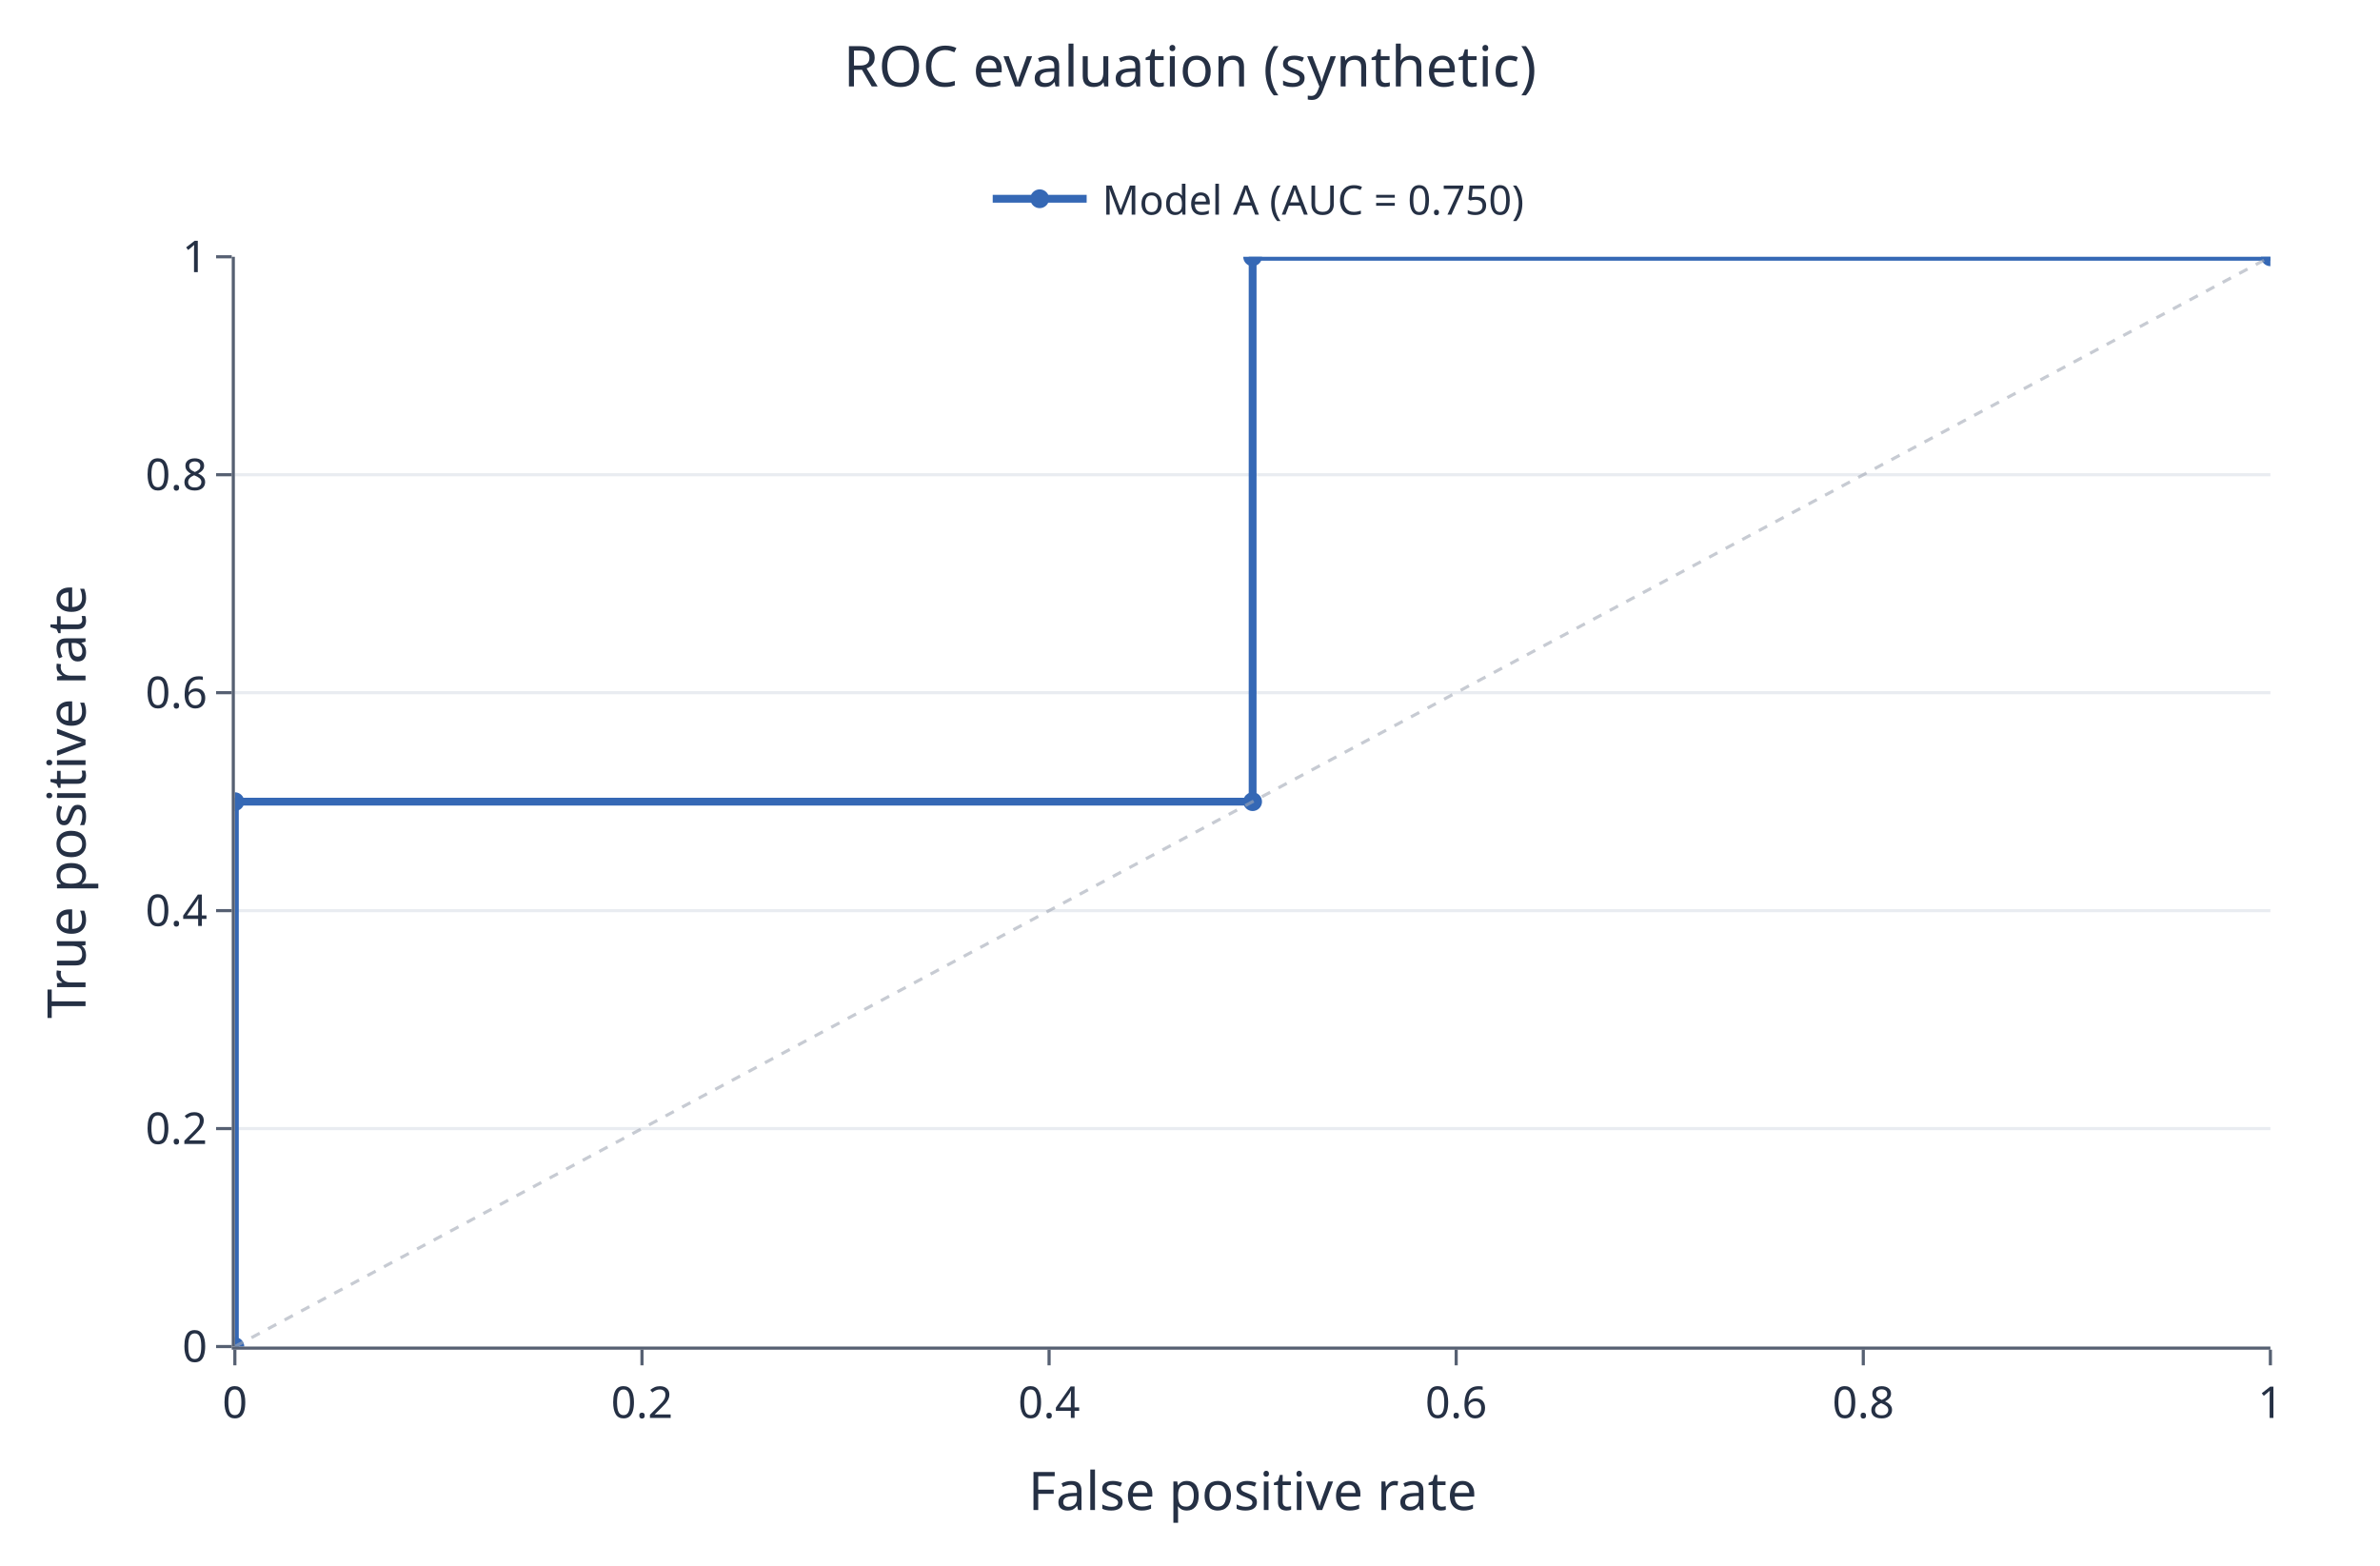
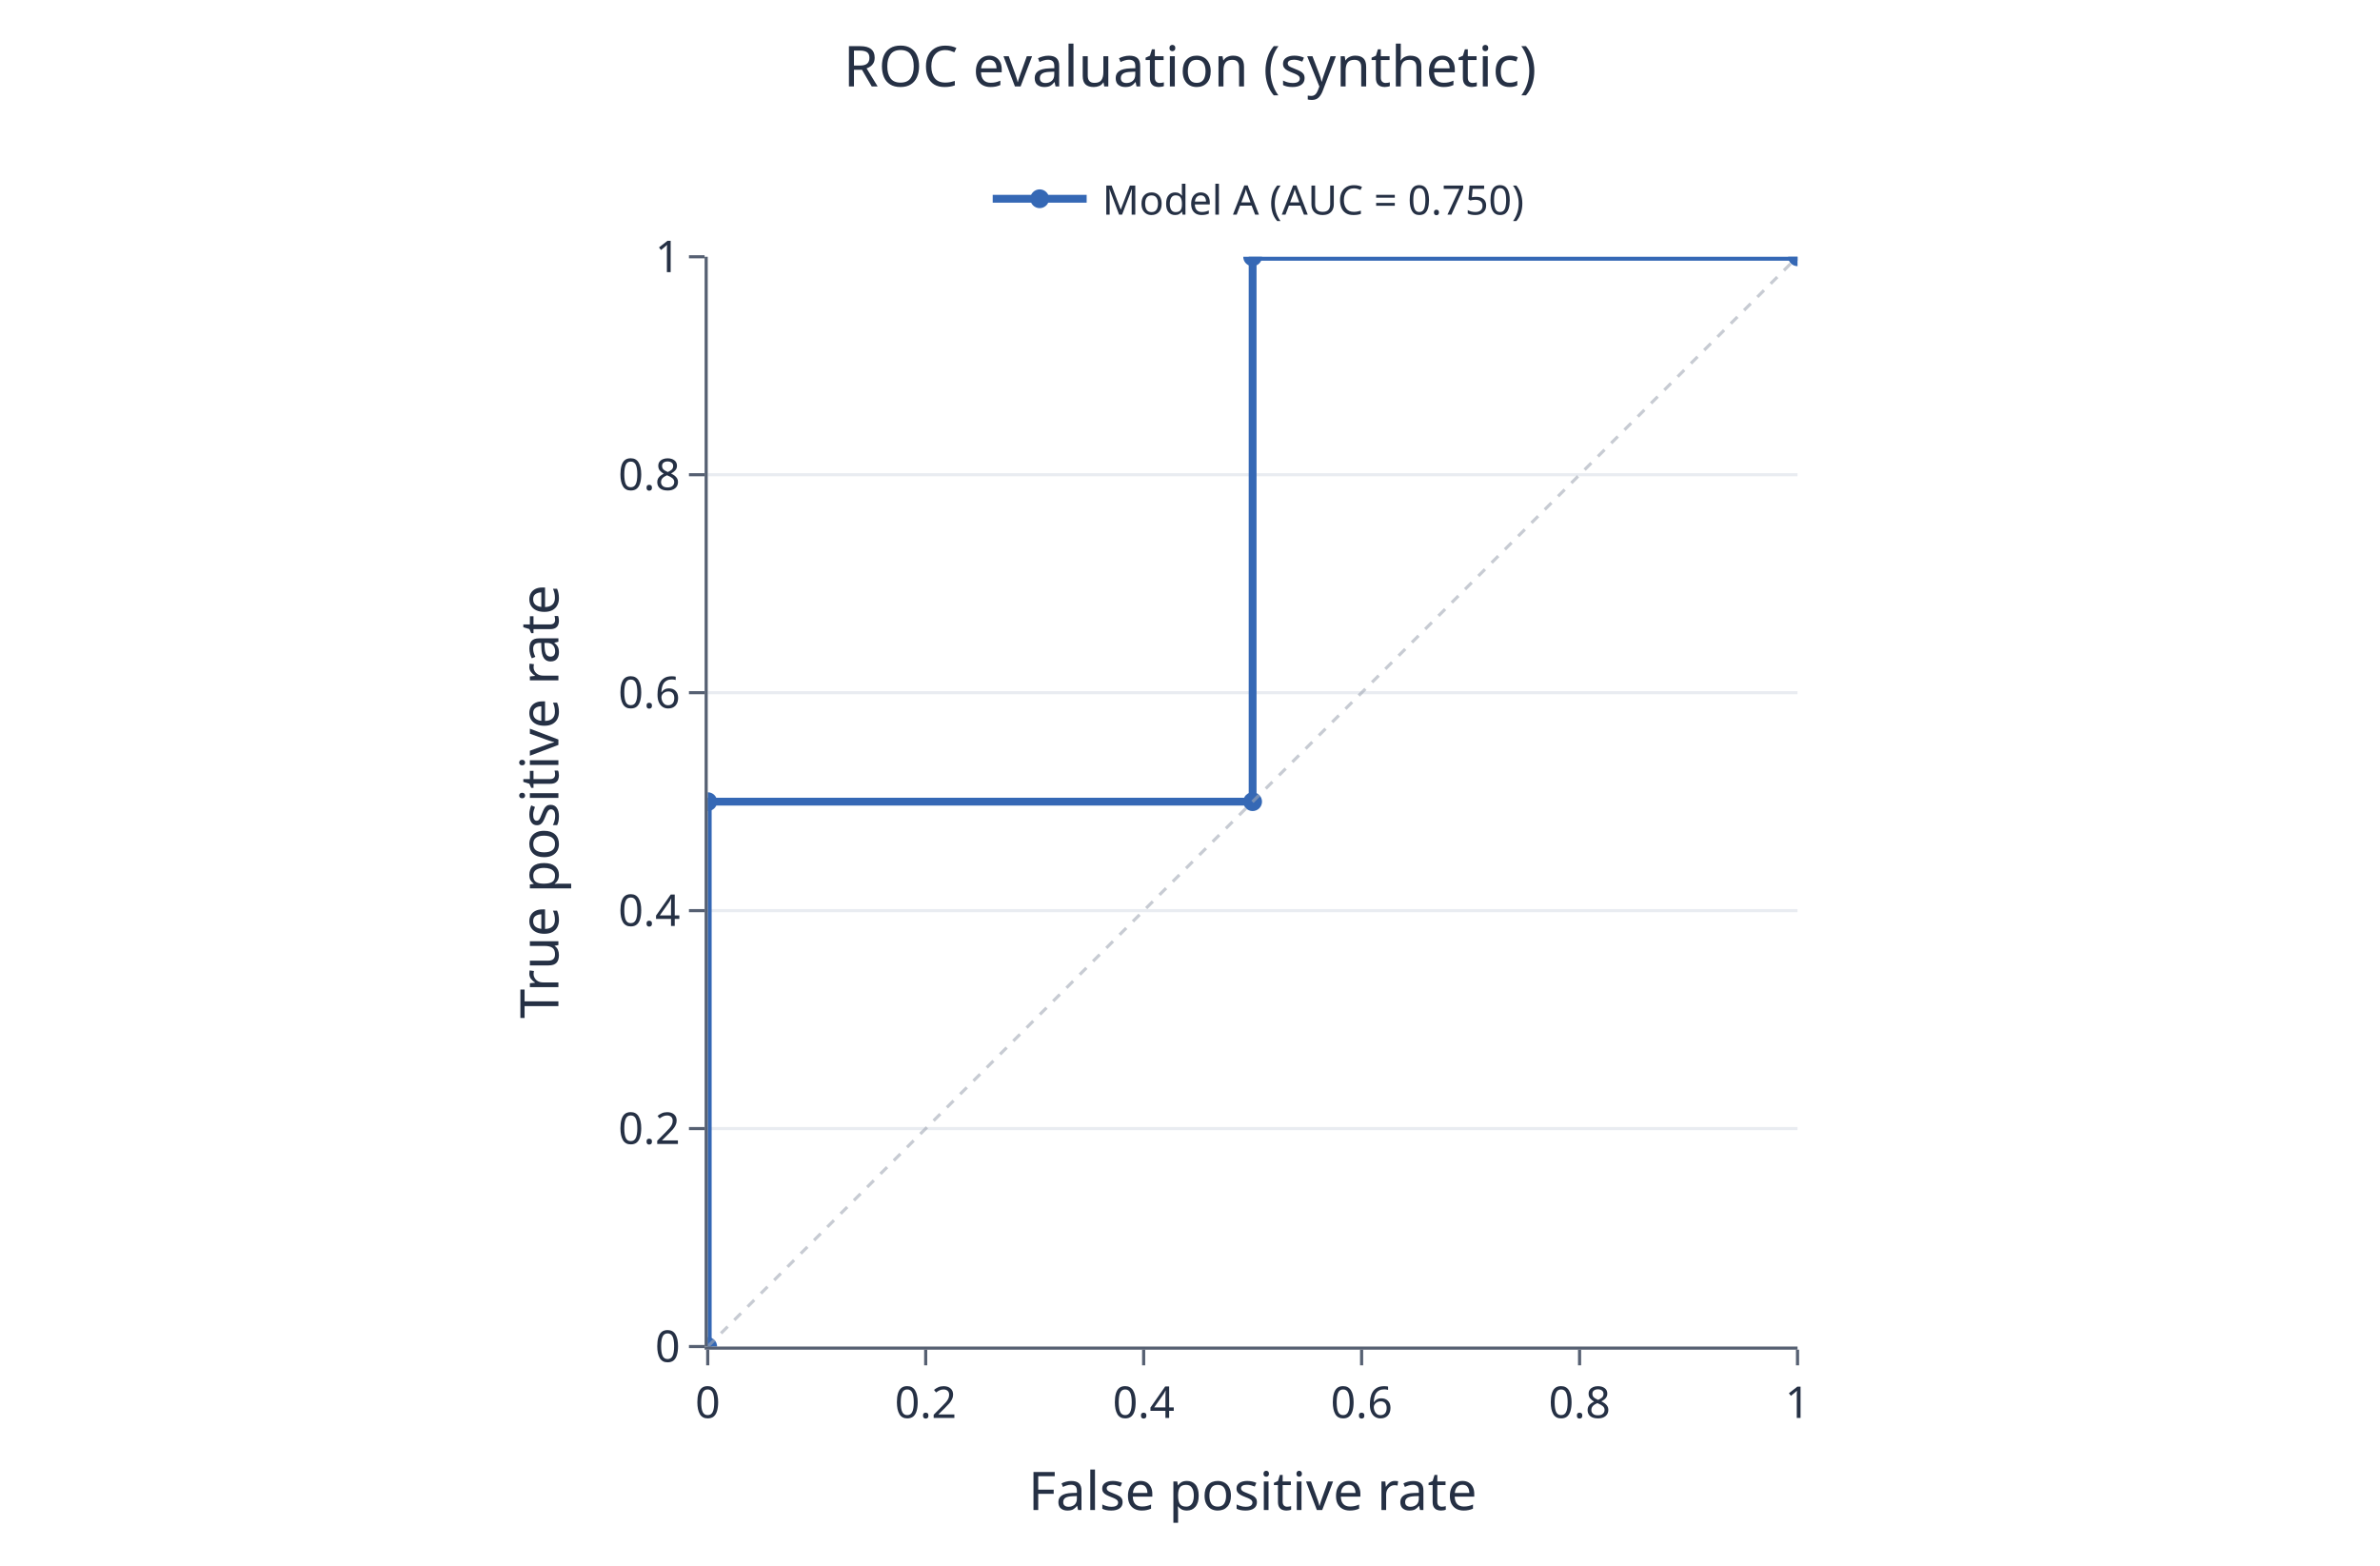
<svg xmlns="http://www.w3.org/2000/svg" class="main-svg" width="760" height="500" style="" viewBox="0 0 760 500">
  <rect x="0" y="0" width="760" height="500" style="fill: rgb(255, 255, 255); fill-opacity: 1;" />
-   <defs id="defs-bb69ab">
+   <defs id="defs-c19f1a">
    <g class="clips">
-       <clipPath id="clipbb69abxyplot" class="plotclip">
-         <rect width="650" height="348" />
+       <clipPath id="clipc19f1axyplot" class="plotclip">
+         <rect width="348" height="348" />
      </clipPath>
-       <clipPath class="axesclip" id="clipbb69abx">
-         <rect x="75" y="0" width="650" height="500" />
+       <clipPath class="axesclip" id="clipc19f1ax">
+         <rect x="226" y="0" width="348" height="500" />
      </clipPath>
-       <clipPath class="axesclip" id="clipbb69aby">
+       <clipPath class="axesclip" id="clipc19f1ay">
        <rect x="0" y="82" width="760" height="348" />
      </clipPath>
-       <clipPath class="axesclip" id="clipbb69abxy">
-         <rect x="75" y="82" width="650" height="348" />
+       <clipPath class="axesclip" id="clipc19f1axy">
+         <rect x="226" y="82" width="348" height="348" />
      </clipPath>
    </g>
    <g class="gradients" />
    <g class="patterns" />
  </defs>
  <g class="bglayer" />
  <g class="layer-below">
    <g class="imagelayer" />
    <g class="shapelayer" />
  </g>
  <g class="cartesianlayer">
    <g class="subplot xy">
      <g class="layer-subplot">
        <g class="shapelayer" />
        <g class="imagelayer" />
      </g>
      <g class="minor-gridlayer">
        <g class="x" />
        <g class="y" />
      </g>
      <g class="gridlayer">
        <g class="x" />
        <g class="y">
-           <path class="ygrid crisp" transform="translate(0,360.4)" d="M75,0h650" style="stroke: rgb(233, 236, 241); stroke-opacity: 1; stroke-width: 1px;" />
-           <path class="ygrid crisp" transform="translate(0,290.8)" d="M75,0h650" style="stroke: rgb(233, 236, 241); stroke-opacity: 1; stroke-width: 1px;" />
-           <path class="ygrid crisp" transform="translate(0,221.2)" d="M75,0h650" style="stroke: rgb(233, 236, 241); stroke-opacity: 1; stroke-width: 1px;" />
-           <path class="ygrid crisp" transform="translate(0,151.6)" d="M75,0h650" style="stroke: rgb(233, 236, 241); stroke-opacity: 1; stroke-width: 1px;" />
+           <path class="ygrid crisp" transform="translate(0,360.4)" d="M226,0h348" style="stroke: rgb(233, 236, 241); stroke-opacity: 1; stroke-width: 1px;" />
+           <path class="ygrid crisp" transform="translate(0,290.8)" d="M226,0h348" style="stroke: rgb(233, 236, 241); stroke-opacity: 1; stroke-width: 1px;" />
+           <path class="ygrid crisp" transform="translate(0,221.2)" d="M226,0h348" style="stroke: rgb(233, 236, 241); stroke-opacity: 1; stroke-width: 1px;" />
+           <path class="ygrid crisp" transform="translate(0,151.6)" d="M226,0h348" style="stroke: rgb(233, 236, 241); stroke-opacity: 1; stroke-width: 1px;" />
        </g>
      </g>
      <g class="zerolinelayer" />
      <g class="layer-between">
        <g class="shapelayer" />
        <g class="imagelayer" />
      </g>
      <path class="xlines-below" />
      <path class="ylines-below" />
      <g class="overlines-below" />
      <g class="xaxislayer-below" />
      <g class="yaxislayer-below" />
      <g class="overaxes-below" />
      <g class="overplot">
-         <g class="xy" transform="translate(75,82)" clip-path="url(#clipbb69abxyplot)">
+         <g class="xy" transform="translate(226,82)" clip-path="url(#clipc19f1axyplot)">
          <g class="scatterlayer mlayer">
-             <g class="trace scatter trace6e2afd" style="stroke-miterlimit: 2; opacity: 1;">
+             <g class="trace scatter trace86e624" style="stroke-miterlimit: 2; opacity: 1;">
              <g class="fills" />
              <g class="errorbars" />
              <g class="lines">
-                 <path class="js-line" d="M0,348L0,174L325,174L325,0L650,0" style="vector-effect: none; fill: none; stroke: rgb(53, 104, 181); stroke-opacity: 1; stroke-width: 2.5px; opacity: 1;" />
+                 <path class="js-line" d="M0,348L0,174L174,174L174,0L348,0" style="vector-effect: none; fill: none; stroke: rgb(53, 104, 181); stroke-opacity: 1; stroke-width: 2.5px; opacity: 1;" />
              </g>
              <g class="points">
                <path class="point plotly-customdata" transform="translate(0,348)" d="M3,0A3,3 0 1,1 0,-3A3,3 0 0,1 3,0Z" style="opacity: 1; stroke-width: 0px; fill: rgb(53, 104, 181); fill-opacity: 1;" />
                <path class="point plotly-customdata" transform="translate(0,174)" d="M3,0A3,3 0 1,1 0,-3A3,3 0 0,1 3,0Z" style="opacity: 1; stroke-width: 0px; fill: rgb(53, 104, 181); fill-opacity: 1;" />
-                 <path class="point plotly-customdata" transform="translate(325,174)" d="M3,0A3,3 0 1,1 0,-3A3,3 0 0,1 3,0Z" style="opacity: 1; stroke-width: 0px; fill: rgb(53, 104, 181); fill-opacity: 1;" />
-                 <path class="point plotly-customdata" transform="translate(325,0)" d="M3,0A3,3 0 1,1 0,-3A3,3 0 0,1 3,0Z" style="opacity: 1; stroke-width: 0px; fill: rgb(53, 104, 181); fill-opacity: 1;" />
-                 <path class="point plotly-customdata" transform="translate(650,0)" d="M3,0A3,3 0 1,1 0,-3A3,3 0 0,1 3,0Z" style="opacity: 1; stroke-width: 0px; fill: rgb(53, 104, 181); fill-opacity: 1;" />
+                 <path class="point plotly-customdata" transform="translate(174,174)" d="M3,0A3,3 0 1,1 0,-3A3,3 0 0,1 3,0Z" style="opacity: 1; stroke-width: 0px; fill: rgb(53, 104, 181); fill-opacity: 1;" />
+                 <path class="point plotly-customdata" transform="translate(174,0)" d="M3,0A3,3 0 1,1 0,-3A3,3 0 0,1 3,0Z" style="opacity: 1; stroke-width: 0px; fill: rgb(53, 104, 181); fill-opacity: 1;" />
+                 <path class="point plotly-customdata" transform="translate(348,0)" d="M3,0A3,3 0 1,1 0,-3A3,3 0 0,1 3,0Z" style="opacity: 1; stroke-width: 0px; fill: rgb(53, 104, 181); fill-opacity: 1;" />
              </g>
              <g class="text" />
            </g>
-             <g class="trace scatter traceffd588" style="stroke-miterlimit: 2; opacity: 0.6;">
+             <g class="trace scatter trace827bcf" style="stroke-miterlimit: 2; opacity: 0.6;">
              <g class="fills" />
              <g class="errorbars" />
              <g class="lines">
-                 <path class="js-line" d="M0,348L650,0" style="vector-effect: none; fill: none; stroke: rgb(162, 169, 181); stroke-opacity: 1; stroke-dasharray: 3px, 3px; stroke-width: 1px; opacity: 1;" />
+                 <path class="js-line" d="M0,348L348,0" style="vector-effect: none; fill: none; stroke: rgb(162, 169, 181); stroke-opacity: 1; stroke-dasharray: 3px, 3px; stroke-width: 1px; opacity: 1;" />
              </g>
              <g class="points" />
              <g class="text" />
            </g>
          </g>
        </g>
      </g>
      <g class="zerolinelayer-above" />
-       <path class="xlines-above crisp" d="M74,430.5H725" style="fill: none; stroke-width: 1px; stroke: rgb(86, 96, 114); stroke-opacity: 1;" />
-       <path class="ylines-above crisp" d="M74.5,82V430" style="fill: none; stroke-width: 1px; stroke: rgb(86, 96, 114); stroke-opacity: 1;" />
+       <path class="xlines-above crisp" d="M225,430.5H574" style="fill: none; stroke-width: 1px; stroke: rgb(86, 96, 114); stroke-opacity: 1;" />
+       <path class="ylines-above crisp" d="M225.5,82V430" style="fill: none; stroke-width: 1px; stroke: rgb(86, 96, 114); stroke-opacity: 1;" />
      <g class="overlines-above" />
      <g class="xaxislayer-above">
-         <path class="xtick ticks crisp" d="M0,431v5" transform="translate(75,0)" style="stroke: rgb(86, 96, 114); stroke-opacity: 1; stroke-width: 1px;" />
-         <path class="xtick ticks crisp" d="M0,431v5" transform="translate(205,0)" style="stroke: rgb(86, 96, 114); stroke-opacity: 1; stroke-width: 1px;" />
-         <path class="xtick ticks crisp" d="M0,431v5" transform="translate(335,0)" style="stroke: rgb(86, 96, 114); stroke-opacity: 1; stroke-width: 1px;" />
-         <path class="xtick ticks crisp" d="M0,431v5" transform="translate(465,0)" style="stroke: rgb(86, 96, 114); stroke-opacity: 1; stroke-width: 1px;" />
-         <path class="xtick ticks crisp" d="M0,431v5" transform="translate(595,0)" style="stroke: rgb(86, 96, 114); stroke-opacity: 1; stroke-width: 1px;" />
-         <path class="xtick ticks crisp" d="M0,431v5" transform="translate(725,0)" style="stroke: rgb(86, 96, 114); stroke-opacity: 1; stroke-width: 1px;" />
+         <path class="xtick ticks crisp" d="M0,431v5" transform="translate(226,0)" style="stroke: rgb(86, 96, 114); stroke-opacity: 1; stroke-width: 1px;" />
+         <path class="xtick ticks crisp" d="M0,431v5" transform="translate(295.6,0)" style="stroke: rgb(86, 96, 114); stroke-opacity: 1; stroke-width: 1px;" />
+         <path class="xtick ticks crisp" d="M0,431v5" transform="translate(365.2,0)" style="stroke: rgb(86, 96, 114); stroke-opacity: 1; stroke-width: 1px;" />
+         <path class="xtick ticks crisp" d="M0,431v5" transform="translate(434.8,0)" style="stroke: rgb(86, 96, 114); stroke-opacity: 1; stroke-width: 1px;" />
+         <path class="xtick ticks crisp" d="M0,431v5" transform="translate(504.4,0)" style="stroke: rgb(86, 96, 114); stroke-opacity: 1; stroke-width: 1px;" />
+         <path class="xtick ticks crisp" d="M0,431v5" transform="translate(574,0)" style="stroke: rgb(86, 96, 114); stroke-opacity: 1; stroke-width: 1px;" />
        <g class="xtick">
-           <text text-anchor="middle" x="0" y="452.8" transform="translate(75,0)" style="font-family: 'Noto Sans SC'; font-size: 14px; fill: rgb(37, 48, 68); fill-opacity: 1; white-space: pre;">0</text>
+           <text text-anchor="middle" x="0" y="452.8" transform="translate(226,0)" style="font-family: 'Noto Sans SC'; font-size: 14px; fill: rgb(37, 48, 68); fill-opacity: 1; white-space: pre;">0</text>
        </g>
        <g class="xtick">
-           <text text-anchor="middle" x="0" y="452.8" style="font-family: 'Noto Sans SC'; font-size: 14px; fill: rgb(37, 48, 68); fill-opacity: 1; white-space: pre;" transform="translate(205,0)">0.2</text>
+           <text text-anchor="middle" x="0" y="452.8" style="font-family: 'Noto Sans SC'; font-size: 14px; fill: rgb(37, 48, 68); fill-opacity: 1; white-space: pre;" transform="translate(295.6,0)">0.2</text>
        </g>
        <g class="xtick">
-           <text text-anchor="middle" x="0" y="452.8" style="font-family: 'Noto Sans SC'; font-size: 14px; fill: rgb(37, 48, 68); fill-opacity: 1; white-space: pre;" transform="translate(335,0)">0.4</text>
+           <text text-anchor="middle" x="0" y="452.8" style="font-family: 'Noto Sans SC'; font-size: 14px; fill: rgb(37, 48, 68); fill-opacity: 1; white-space: pre;" transform="translate(365.2,0)">0.4</text>
        </g>
        <g class="xtick">
-           <text text-anchor="middle" x="0" y="452.8" style="font-family: 'Noto Sans SC'; font-size: 14px; fill: rgb(37, 48, 68); fill-opacity: 1; white-space: pre;" transform="translate(465,0)">0.6</text>
+           <text text-anchor="middle" x="0" y="452.8" style="font-family: 'Noto Sans SC'; font-size: 14px; fill: rgb(37, 48, 68); fill-opacity: 1; white-space: pre;" transform="translate(434.8,0)">0.6</text>
        </g>
        <g class="xtick">
-           <text text-anchor="middle" x="0" y="452.8" style="font-family: 'Noto Sans SC'; font-size: 14px; fill: rgb(37, 48, 68); fill-opacity: 1; white-space: pre;" transform="translate(595,0)">0.8</text>
+           <text text-anchor="middle" x="0" y="452.8" style="font-family: 'Noto Sans SC'; font-size: 14px; fill: rgb(37, 48, 68); fill-opacity: 1; white-space: pre;" transform="translate(504.4,0)">0.8</text>
        </g>
        <g class="xtick">
-           <text text-anchor="middle" x="0" y="452.8" style="font-family: 'Noto Sans SC'; font-size: 14px; fill: rgb(37, 48, 68); fill-opacity: 1; white-space: pre;" transform="translate(725,0)">1</text>
+           <text text-anchor="middle" x="0" y="452.8" style="font-family: 'Noto Sans SC'; font-size: 14px; fill: rgb(37, 48, 68); fill-opacity: 1; white-space: pre;" transform="translate(574,0)">1</text>
        </g>
      </g>
      <g class="yaxislayer-above">
-         <path class="ytick ticks crisp" d="M74,0h-5" transform="translate(0,430)" style="stroke: rgb(86, 96, 114); stroke-opacity: 1; stroke-width: 1px;" />
-         <path class="ytick ticks crisp" d="M74,0h-5" transform="translate(0,360.4)" style="stroke: rgb(86, 96, 114); stroke-opacity: 1; stroke-width: 1px;" />
-         <path class="ytick ticks crisp" d="M74,0h-5" transform="translate(0,290.8)" style="stroke: rgb(86, 96, 114); stroke-opacity: 1; stroke-width: 1px;" />
-         <path class="ytick ticks crisp" d="M74,0h-5" transform="translate(0,221.2)" style="stroke: rgb(86, 96, 114); stroke-opacity: 1; stroke-width: 1px;" />
-         <path class="ytick ticks crisp" d="M74,0h-5" transform="translate(0,151.6)" style="stroke: rgb(86, 96, 114); stroke-opacity: 1; stroke-width: 1px;" />
-         <path class="ytick ticks crisp" d="M74,0h-5" transform="translate(0,82)" style="stroke: rgb(86, 96, 114); stroke-opacity: 1; stroke-width: 1px;" />
+         <path class="ytick ticks crisp" d="M225,0h-5" transform="translate(0,430)" style="stroke: rgb(86, 96, 114); stroke-opacity: 1; stroke-width: 1px;" />
+         <path class="ytick ticks crisp" d="M225,0h-5" transform="translate(0,360.4)" style="stroke: rgb(86, 96, 114); stroke-opacity: 1; stroke-width: 1px;" />
+         <path class="ytick ticks crisp" d="M225,0h-5" transform="translate(0,290.8)" style="stroke: rgb(86, 96, 114); stroke-opacity: 1; stroke-width: 1px;" />
+         <path class="ytick ticks crisp" d="M225,0h-5" transform="translate(0,221.2)" style="stroke: rgb(86, 96, 114); stroke-opacity: 1; stroke-width: 1px;" />
+         <path class="ytick ticks crisp" d="M225,0h-5" transform="translate(0,151.6)" style="stroke: rgb(86, 96, 114); stroke-opacity: 1; stroke-width: 1px;" />
+         <path class="ytick ticks crisp" d="M225,0h-5" transform="translate(0,82)" style="stroke: rgb(86, 96, 114); stroke-opacity: 1; stroke-width: 1px;" />
        <g class="ytick">
-           <text text-anchor="end" x="66.2" y="4.9" transform="translate(0,430)" style="font-family: 'Noto Sans SC'; font-size: 14px; fill: rgb(37, 48, 68); fill-opacity: 1; white-space: pre;">0</text>
+           <text text-anchor="end" x="217.2" y="4.9" transform="translate(0,430)" style="font-family: 'Noto Sans SC'; font-size: 14px; fill: rgb(37, 48, 68); fill-opacity: 1; white-space: pre;">0</text>
        </g>
        <g class="ytick">
-           <text text-anchor="end" x="66.2" y="4.9" style="font-family: 'Noto Sans SC'; font-size: 14px; fill: rgb(37, 48, 68); fill-opacity: 1; white-space: pre;" transform="translate(0,360.4)">0.2</text>
+           <text text-anchor="end" x="217.2" y="4.9" style="font-family: 'Noto Sans SC'; font-size: 14px; fill: rgb(37, 48, 68); fill-opacity: 1; white-space: pre;" transform="translate(0,360.4)">0.2</text>
        </g>
        <g class="ytick">
-           <text text-anchor="end" x="66.2" y="4.9" style="font-family: 'Noto Sans SC'; font-size: 14px; fill: rgb(37, 48, 68); fill-opacity: 1; white-space: pre;" transform="translate(0,290.8)">0.4</text>
+           <text text-anchor="end" x="217.2" y="4.9" style="font-family: 'Noto Sans SC'; font-size: 14px; fill: rgb(37, 48, 68); fill-opacity: 1; white-space: pre;" transform="translate(0,290.8)">0.4</text>
        </g>
        <g class="ytick">
-           <text text-anchor="end" x="66.2" y="4.9" style="font-family: 'Noto Sans SC'; font-size: 14px; fill: rgb(37, 48, 68); fill-opacity: 1; white-space: pre;" transform="translate(0,221.2)">0.6</text>
+           <text text-anchor="end" x="217.2" y="4.9" style="font-family: 'Noto Sans SC'; font-size: 14px; fill: rgb(37, 48, 68); fill-opacity: 1; white-space: pre;" transform="translate(0,221.2)">0.6</text>
        </g>
        <g class="ytick">
-           <text text-anchor="end" x="66.2" y="4.9" style="font-family: 'Noto Sans SC'; font-size: 14px; fill: rgb(37, 48, 68); fill-opacity: 1; white-space: pre;" transform="translate(0,151.6)">0.8</text>
+           <text text-anchor="end" x="217.2" y="4.9" style="font-family: 'Noto Sans SC'; font-size: 14px; fill: rgb(37, 48, 68); fill-opacity: 1; white-space: pre;" transform="translate(0,151.6)">0.8</text>
        </g>
        <g class="ytick">
-           <text text-anchor="end" x="66.2" y="4.9" style="font-family: 'Noto Sans SC'; font-size: 14px; fill: rgb(37, 48, 68); fill-opacity: 1; white-space: pre;" transform="translate(0,82)">1</text>
+           <text text-anchor="end" x="217.2" y="4.9" style="font-family: 'Noto Sans SC'; font-size: 14px; fill: rgb(37, 48, 68); fill-opacity: 1; white-space: pre;" transform="translate(0,82)">1</text>
        </g>
      </g>
      <g class="overaxes-above" />
    </g>
  </g>
  <g class="polarlayer" />
  <g class="smithlayer" />
  <g class="ternarylayer" />
  <g class="geolayer" />
  <g class="funnelarealayer" />
  <g class="pielayer" />
  <g class="iciclelayer" />
  <g class="treemaplayer" />
  <g class="sunburstlayer" />
  <g class="glimages" />
-   <defs id="topdefs-bb69ab">
+   <defs id="topdefs-c19f1a">
    <g class="clips" />
-     <clipPath id="legendbb69ab">
+     <clipPath id="legendc19f1a">
      <rect width="176" height="30" x="0" y="0" />
    </clipPath>
  </defs>
  <g class="layer-above">
    <g class="imagelayer" />
    <g class="shapelayer" />
  </g>
  <g class="infolayer">
    <g class="legend" pointer-events="all" transform="translate(312,48.52)">
      <rect class="bg" shape-rendering="crispEdges" width="176" height="30" x="0" y="0" style="stroke: rgb(68, 68, 68); stroke-opacity: 1; fill: rgb(255, 255, 255); fill-opacity: 1; stroke-width: 0px;" />
-       <g class="scrollbox" transform="" clip-path="url(#legendbb69ab)">
+       <g class="scrollbox" transform="" clip-path="url(#legendc19f1a)">
        <g class="groups" transform="">
          <g class="traces" transform="translate(0,14.95)" style="opacity: 1;">
            <text class="legendtext" text-anchor="start" x="40" y="5.07" style="font-family: 'Noto Sans SC'; font-size: 13px; fill: rgb(37, 48, 68); fill-opacity: 1; white-space: pre;">Model A (AUC = 0.750)</text>
            <g class="layers" style="opacity: 1;">
              <g class="legendfill" />
              <g class="legendlines">
                <path class="js-line" d="M5,0h30" style="fill: none; stroke: rgb(53, 104, 181); stroke-opacity: 1; stroke-width: 2.5px;" />
              </g>
              <g class="legendsymbols">
                <g class="legendpoints">
                  <path class="scatterpts" transform="translate(20,0)" d="M3,0A3,3 0 1,1 0,-3A3,3 0 0,1 3,0Z" style="opacity: 1; stroke-width: 0px; fill: rgb(53, 104, 181); fill-opacity: 1;" />
                </g>
              </g>
            </g>
            <rect class="legendtoggle" x="0" y="-9.95" width="173.234" height="19.9" style="fill: rgb(0, 0, 0); fill-opacity: 0;" />
          </g>
        </g>
      </g>
      <rect class="scrollbar" rx="20" ry="3" width="0" height="0" x="0" y="0" style="fill: rgb(128, 139, 164); fill-opacity: 1;" />
    </g>
    <g class="g-gtitle">
      <text class="gtitle" x="380" y="15" text-anchor="middle" dy="0.7em" style="opacity: 1; font-family: 'Noto Sans SC'; font-size: 18px; fill: rgb(37, 48, 68); fill-opacity: 1; white-space: pre;">ROC evaluation (synthetic)</text>
    </g>
    <g class="g-xtitle">
      <text class="xtitle" x="400" y="482.2" text-anchor="middle" style="opacity: 1; font-family: 'Noto Sans SC'; font-size: 17px; fill: rgb(37, 48, 68); fill-opacity: 1; white-space: pre;">False positive rate</text>
    </g>
    <g class="g-ytitle">
-       <text class="ytitle" transform="rotate(-90,27.3127,256)" x="27.313" y="256" text-anchor="middle" style="opacity: 1; font-family: 'Noto Sans SC'; font-size: 17px; fill: rgb(37, 48, 68); fill-opacity: 1; white-space: pre;">True positive rate</text>
+       <text class="ytitle" transform="rotate(-90,178.3127,256)" x="178.313" y="256" text-anchor="middle" style="opacity: 1; font-family: 'Noto Sans SC'; font-size: 17px; fill: rgb(37, 48, 68); fill-opacity: 1; white-space: pre;">True positive rate</text>
    </g>
  </g>
</svg>
